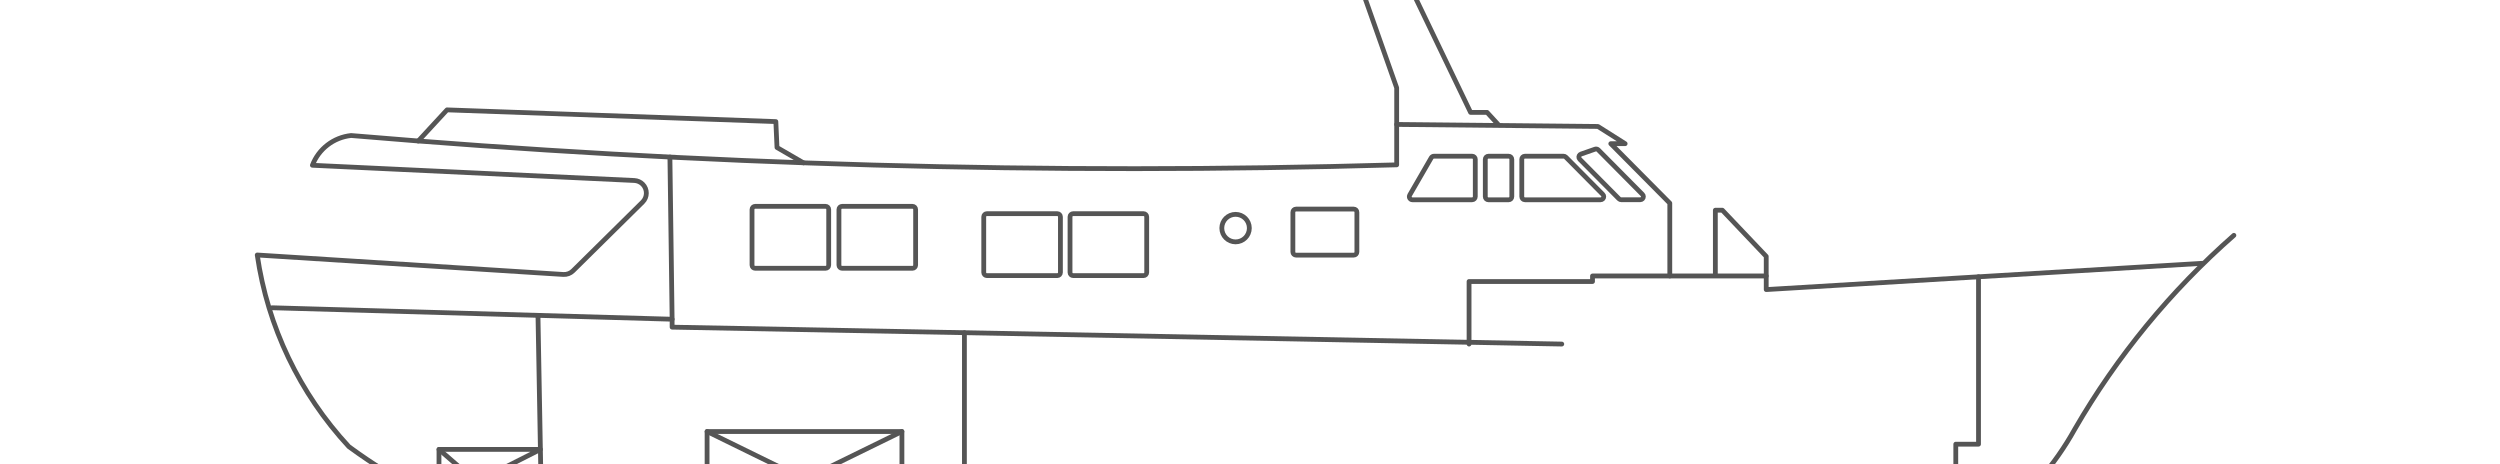
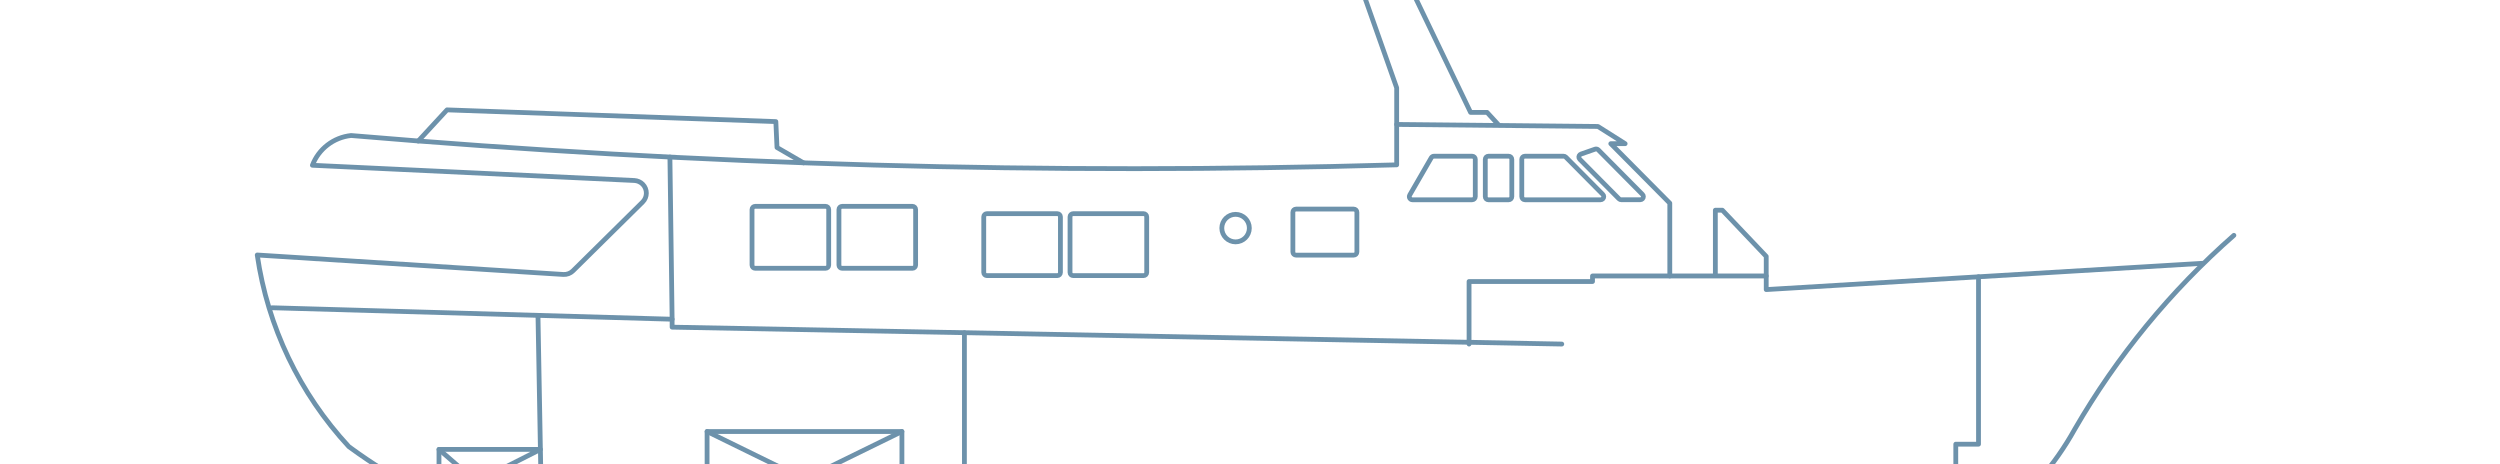
<svg xmlns="http://www.w3.org/2000/svg" version="1.1" id="TankObjects" x="0px" y="0px" width="100%" height="480px" viewBox="-80 60 780.89 144.71" xml:space="preserve">
  <g id="LWPOLYLINE">
-     <polyline style="fill: none; stroke: #555; stroke-linecap: round;stroke-linejoin: round; stroke-width: 1.5px" points="356.27 98.87 419.12 99.5 427.62 104.88 423.14 104.88 441.57 123.46 441.57 146.2" />
+     <polyline style="fill: none; stroke: #6d92ab; stroke-linecap: round;stroke-linejoin: round; stroke-width: 1.5px" points="356.27 98.87 419.12 99.5 427.62 104.88 423.14 104.88 441.57 123.46 441.57 146.2" />
  </g>
  <g id="LWPOLYLINE-2" data-name="LWPOLYLINE">
-     <polyline style="fill: none; stroke: #555; stroke-linecap: round;stroke-linejoin: round; stroke-width: 1.5px" points="455.8 146.2 455.8 125.66 457.99 125.66 471.69 140.08 471.69 146.2 417.43 146.2 417.43 147.93 378.87 147.93 378.87 167.47" />
+     <polyline style="fill: none; stroke: #6d92ab; stroke-linecap: round;stroke-linejoin: round; stroke-width: 1.5px" points="455.8 146.2 455.8 125.66 457.99 125.66 471.69 140.08 471.69 146.2 417.43 146.2 417.43 147.93 378.87 147.93 378.87 167.47" />
  </g>
  <g id="LWPOLYLINE-3" data-name="LWPOLYLINE">
-     <polyline style="fill: none; stroke: #555; stroke-linecap: round;stroke-linejoin: round; stroke-width: 1.5px" points="407.83 167.47 129.94 162.19 129.94 159.71 4.98 156.13" />
+     <polyline style="fill: none; stroke: #6d92ab; stroke-linecap: round;stroke-linejoin: round; stroke-width: 1.5px" points="407.83 167.47 129.94 162.19 129.94 159.71 4.98 156.13" />
  </g>
  <g id="LWPOLYLINE-4" data-name="LWPOLYLINE">
-     <line style="fill: none; stroke: #555; stroke-linecap: round;stroke-linejoin: round; stroke-width: 1.5px" x1="129.94" y1="159.71" x2="129.25" y2="109.07" />
+     <line style="fill: none; stroke: #6d92ab; stroke-linecap: round;stroke-linejoin: round; stroke-width: 1.5px" x1="129.94" y1="159.71" x2="129.25" y2="109.07" />
  </g>
  <g id="LWPOLYLINE-5" data-name="LWPOLYLINE">
-     <polyline style="fill: none; stroke: #555; stroke-linecap: round;stroke-linejoin: round; stroke-width: 1.5px" points="471.69 146.2 471.69 150.45 608.06 142.24" />
+     <polyline style="fill: none; stroke: #6d92ab; stroke-linecap: round;stroke-linejoin: round; stroke-width: 1.5px" points="471.69 146.2 471.69 150.45 608.06 142.24" />
  </g>
  <g id="LWPOLYLINE-6" data-name="LWPOLYLINE">
-     <polyline style="fill: none; stroke: #555; stroke-linecap: round;stroke-linejoin: round; stroke-width: 1.5px" points="57.12 216.41 78.93 250.2 409.8 242.35" />
+     <polyline style="fill: none; stroke: #6d92ab; stroke-linecap: round;stroke-linejoin: round; stroke-width: 1.5px" points="57.12 216.41 78.93 250.2 409.8 242.35" />
  </g>
  <g id="LWPOLYLINE-7" data-name="LWPOLYLINE">
-     <rect style="fill: none; stroke: #555; stroke-linecap: round;stroke-linejoin: round; stroke-width: 1.5px" x="140.86" y="194.79" width="60.86" height="29.81" />
+     <rect style="fill: none; stroke: #6d92ab; stroke-linecap: round;stroke-linejoin: round; stroke-width: 1.5px" x="140.86" y="194.79" width="60.86" height="29.81" />
  </g>
  <g id="LWPOLYLINE-8" data-name="LWPOLYLINE">
-     <polyline style="fill: none; stroke: #555; stroke-linecap: round;stroke-linejoin: round; stroke-width: 1.5px" points="538 146.45 538 198.74 530.9 198.74 530.9 230.69" />
+     <polyline style="fill: none; stroke: #6d92ab; stroke-linecap: round;stroke-linejoin: round; stroke-width: 1.5px" points="538 146.45 538 198.74 530.9 198.74 530.9 230.69" />
  </g>
  <g id="CIRCLE">
-     <circle style="fill: none; stroke: #555; stroke-linecap: round;stroke-linejoin: round; stroke-width: 1.5px" cx="511.45" cy="224.43" r="5.88" />
+     <circle style="fill: none; stroke: #6d92ab; stroke-linecap: round;stroke-linejoin: round; stroke-width: 1.5px" cx="511.45" cy="224.43" r="5.88" />
  </g>
  <g id="LWPOLYLINE-9" data-name="LWPOLYLINE">
-     <polyline style="fill: none; stroke: #555; stroke-linecap: round;stroke-linejoin: round; stroke-width: 1.5px" points="409.65 242.36 409.65 225.02 324.41 225.02 324.41 242.53" />
+     <polyline style="fill: none; stroke: #6d92ab; stroke-linecap: round;stroke-linejoin: round; stroke-width: 1.5px" points="409.65 242.36 409.65 225.02 324.41 225.02 324.41 242.53" />
  </g>
  <g id="LWPOLYLINE-10" data-name="LWPOLYLINE">
-     <polyline style="fill: none; stroke: #555; stroke-linecap: round;stroke-linejoin: round; stroke-width: 1.5px" points="324.41 225.02 303.79 225.02 303.79 242.21" />
+     <polyline style="fill: none; stroke: #6d92ab; stroke-linecap: round;stroke-linejoin: round; stroke-width: 1.5px" points="324.41 225.02 303.79 225.02 303.79 242.21" />
  </g>
  <g id="LWPOLYLINE-11" data-name="LWPOLYLINE">
-     <line style="fill: none; stroke: #555; stroke-linecap: round;stroke-linejoin: round; stroke-width: 1.5px" x1="201.71" y1="194.79" x2="140.86" y2="224.6" />
+     <line style="fill: none; stroke: #6d92ab; stroke-linecap: round;stroke-linejoin: round; stroke-width: 1.5px" x1="201.71" y1="194.79" x2="140.86" y2="224.6" />
  </g>
  <g id="LWPOLYLINE-12" data-name="LWPOLYLINE">
-     <polyline style="fill: none; stroke: #555; stroke-linecap: round;stroke-linejoin: round; stroke-width: 1.5px" points="161.42 224.6 201.71 238.5 201.71 224.6 161.42 224.6 161.42 236.08 201.71 224.6 140.86 194.79" />
+     <polyline style="fill: none; stroke: #6d92ab; stroke-linecap: round;stroke-linejoin: round; stroke-width: 1.5px" points="161.42 224.6 201.71 238.5 201.71 224.6 161.42 224.6 161.42 236.08 201.71 224.6 140.86 194.79" />
  </g>
  <g id="LWPOLYLINE-13" data-name="LWPOLYLINE">
-     <polygon style="fill: none; stroke: #555; stroke-linecap: round;stroke-linejoin: round; stroke-width: 1.5px" points="57.12 216.41 57.12 200.38 88.8 200.38 57.12 216.41" />
+     <polygon style="fill: none; stroke: #6d92ab; stroke-linecap: round;stroke-linejoin: round; stroke-width: 1.5px" points="57.12 216.41 57.12 200.38 88.8 200.38 57.12 216.41" />
  </g>
  <g id="LWPOLYLINE-14" data-name="LWPOLYLINE">
-     <polyline style="fill: none; stroke: #555; stroke-linecap: round;stroke-linejoin: round; stroke-width: 1.5px" points="57.12 200.38 89.3 228.28 88.04 158.51" />
+     <polyline style="fill: none; stroke: #6d92ab; stroke-linecap: round;stroke-linejoin: round; stroke-width: 1.5px" points="57.12 200.38 89.3 228.28 88.04 158.51" />
  </g>
  <g id="LWPOLYLINE-15" data-name="LWPOLYLINE">
-     <polyline style="fill: none; stroke: #555; stroke-linecap: round;stroke-linejoin: round; stroke-width: 1.5px" points="254 222.7 221.24 239.48 221.24 163.93" />
+     <polyline style="fill: none; stroke: #6d92ab; stroke-linecap: round;stroke-linejoin: round; stroke-width: 1.5px" points="254 222.7 221.24 239.48 221.24 163.93" />
  </g>
  <g id="LWPOLYLINE-16" data-name="LWPOLYLINE">
-     <polygon style="fill: none; stroke: #555; stroke-linecap: round;stroke-linejoin: round; stroke-width: 1.5px" points="221.24 222.7 254 240.84 254 222.7 221.24 222.7" />
+     <polygon style="fill: none; stroke: #6d92ab; stroke-linecap: round;stroke-linejoin: round; stroke-width: 1.5px" points="221.24 222.7 254 240.84 254 222.7 221.24 222.7" />
  </g>
  <g id="LWPOLYLINE-17" data-name="LWPOLYLINE">
-     <line style="fill: none; stroke: #555; stroke-linecap: round;stroke-linejoin: round; stroke-width: 1.5px" x1="263.15" y1="240.84" x2="293.34" y2="224.15" />
+     <line style="fill: none; stroke: #6d92ab; stroke-linecap: round;stroke-linejoin: round; stroke-width: 1.5px" x1="263.15" y1="240.84" x2="293.34" y2="224.15" />
  </g>
  <g id="LWPOLYLINE-18" data-name="LWPOLYLINE">
-     <polyline style="fill: none; stroke: #555; stroke-linecap: round;stroke-linejoin: round; stroke-width: 1.5px" points="263.15 224.15 293.34 241.99 293.34 224.15 263.15 224.15 263.15 241.15" />
+     <polyline style="fill: none; stroke: #6d92ab; stroke-linecap: round;stroke-linejoin: round; stroke-width: 1.5px" points="263.15 224.15 293.34 241.99 293.34 224.15 263.15 224.15 263.15 241.15" />
  </g>
  <g id="LWPOLYLINE-19" data-name="LWPOLYLINE">
-     <polyline style="fill: none; stroke: #555; stroke-linecap: round;stroke-linejoin: round; stroke-width: 1.5px" points="303.79 225.02 324.41 242.53 409.65 225.02" />
+     <polyline style="fill: none; stroke: #6d92ab; stroke-linecap: round;stroke-linejoin: round; stroke-width: 1.5px" points="303.79 225.02 324.41 242.53 409.65 225.02" />
  </g>
  <g id="LWPOLYLINE-20" data-name="LWPOLYLINE">
-     <polyline style="fill: none; stroke: #555; stroke-linecap: round;stroke-linejoin: round; stroke-width: 1.5px" points="410.07 242.35 324.41 225.02 303.79 241.99" />
+     <polyline style="fill: none; stroke: #6d92ab; stroke-linecap: round;stroke-linejoin: round; stroke-width: 1.5px" points="410.07 242.35 324.41 225.02 303.79 241.99" />
  </g>
  <g id="LWPOLYLINE-21" data-name="LWPOLYLINE">
-     <polyline style="fill: none; stroke: #555; stroke-linecap: round;stroke-linejoin: round; stroke-width: 1.5px" points="466.32 218.97 418.35 242.2 418.35 218.97 466.32 218.97 466.32 240.89 418.35 218.97" />
+     <polyline style="fill: none; stroke: #6d92ab; stroke-linecap: round;stroke-linejoin: round; stroke-width: 1.5px" points="466.32 218.97 418.35 242.2 418.35 218.97 466.32 218.97 466.32 240.89 418.35 218.97" />
  </g>
  <g id="LWPOLYLINE-22" data-name="LWPOLYLINE">
-     <path style="fill: none; stroke: #555; stroke-linecap: round;stroke-linejoin: round; stroke-width: 1.5px" d="M617.77,133.51c-19.74,17.33-36.52,37.76-49.68,60.5-12.55,22.63-33.99,38.97-59.13,45.08-124.63,6.19-249.53,4.55-373.95-4.89-38.14,0-75.28-12.14-106.04-34.69C13.58,182.91,3.6,162.04,.35,139.65l95.6,6.08c1.12,.07,2.22-.34,3.02-1.13l21.75-21.48c1.55-1.53,1.56-4.02,.04-5.57-.69-.7-1.63-1.12-2.62-1.17l-100.56-4.76c1.96-5.12,6.63-8.71,12.08-9.29,108.61,9.24,217.65,12.3,326.6,9.16v-24.06l-15.46-43.8,5.63-5.63L330.73,1.03l-2.38-.68h5.44l45.55,94.75h5.15l3.45,3.76" />
+     <path style="fill: none; stroke: #6d92ab; stroke-linecap: round;stroke-linejoin: round; stroke-width: 1.5px" d="M617.77,133.51c-19.74,17.33-36.52,37.76-49.68,60.5-12.55,22.63-33.99,38.97-59.13,45.08-124.63,6.19-249.53,4.55-373.95-4.89-38.14,0-75.28-12.14-106.04-34.69C13.58,182.91,3.6,162.04,.35,139.65l95.6,6.08c1.12,.07,2.22-.34,3.02-1.13l21.75-21.48c1.55-1.53,1.56-4.02,.04-5.57-.69-.7-1.63-1.12-2.62-1.17l-100.56-4.76c1.96-5.12,6.63-8.71,12.08-9.29,108.61,9.24,217.65,12.3,326.6,9.16v-24.06l-15.46-43.8,5.63-5.63L330.73,1.03l-2.38-.68h5.44l45.55,94.75h5.15l3.45,3.76" />
  </g>
  <g id="LWPOLYLINE-23" data-name="LWPOLYLINE">
-     <polyline style="fill: none; stroke: #555; stroke-linecap: round;stroke-linejoin: round; stroke-width: 1.5px" points="50.64 104.05 59.63 94.32 162.34 97.98 162.7 106.07 170.97 110.87" />
+     <polyline style="fill: none; stroke: #6d92ab; stroke-linecap: round;stroke-linejoin: round; stroke-width: 1.5px" points="50.64 104.05 59.63 94.32 162.34 97.98 162.7 106.07 170.97 110.87" />
  </g>
  <g id="LWPOLYLINE-26" data-name="LWPOLYLINE">
-     <rect style="fill: none; stroke: #555; stroke-linecap: round;stroke-linejoin: round; stroke-width: 1.5px" x="154.9" y="124.45" width="23.95" height="19.35" rx=".98" ry=".98" />
+     <rect style="fill: none; stroke: #6d92ab; stroke-linecap: round;stroke-linejoin: round; stroke-width: 1.5px" x="154.9" y="124.45" width="23.95" height="19.35" rx=".98" ry=".98" />
  </g>
  <g id="LWPOLYLINE-27" data-name="LWPOLYLINE">
-     <rect style="fill: none; stroke: #555; stroke-linecap: round;stroke-linejoin: round; stroke-width: 1.5px" x="182.05" y="124.45" width="23.95" height="19.35" rx=".98" ry=".98" />
+     <rect style="fill: none; stroke: #6d92ab; stroke-linecap: round;stroke-linejoin: round; stroke-width: 1.5px" x="182.05" y="124.45" width="23.95" height="19.35" rx=".98" ry=".98" />
  </g>
  <g id="LWPOLYLINE-28" data-name="LWPOLYLINE">
-     <rect style="fill: none; stroke: #555; stroke-linecap: round;stroke-linejoin: round; stroke-width: 1.5px" x="227.28" y="126.74" width="23.95" height="19.35" rx=".98" ry=".98" />
+     <rect style="fill: none; stroke: #6d92ab; stroke-linecap: round;stroke-linejoin: round; stroke-width: 1.5px" x="227.28" y="126.74" width="23.95" height="19.35" rx=".98" ry=".98" />
  </g>
  <g id="LWPOLYLINE-29" data-name="LWPOLYLINE">
-     <rect style="fill: none; stroke: #555; stroke-linecap: round;stroke-linejoin: round; stroke-width: 1.5px" x="254.23" y="126.74" width="23.95" height="19.35" rx=".98" ry=".98" />
+     <rect style="fill: none; stroke: #6d92ab; stroke-linecap: round;stroke-linejoin: round; stroke-width: 1.5px" x="254.23" y="126.74" width="23.95" height="19.35" rx=".98" ry=".98" />
  </g>
  <g id="LWPOLYLINE-30" data-name="LWPOLYLINE">
-     <rect style="fill: none; stroke: #555; stroke-linecap: round;stroke-linejoin: round; stroke-width: 1.5px" x="323.84" y="125.31" width="19.99" height="14.38" rx=".98" ry=".98" />
+     <rect style="fill: none; stroke: #6d92ab; stroke-linecap: round;stroke-linejoin: round; stroke-width: 1.5px" x="323.84" y="125.31" width="19.99" height="14.38" rx=".98" ry=".98" />
  </g>
  <g id="CIRCLE-2" data-name="CIRCLE">
-     <circle style="fill: none; stroke: #555; stroke-linecap: round;stroke-linejoin: round; stroke-width: 1.5px" cx="305.94" cy="131.25" r="4.3" />
+     <circle style="fill: none; stroke: #6d92ab; stroke-linecap: round;stroke-linejoin: round; stroke-width: 1.5px" cx="305.94" cy="131.25" r="4.3" />
  </g>
  <g id="LWPOLYLINE-31" data-name="LWPOLYLINE">
-     <path style="fill: none; stroke: #555; stroke-linecap: round;stroke-linejoin: round; stroke-width: 1.5px" d="M380.81,109.77v11.65c0,.54-.44,.98-.98,.98h-18.65c-.17,0-.34-.05-.49-.13-.47-.27-.63-.87-.36-1.34l6.73-11.65c.18-.3,.5-.49,.85-.49h11.93c.54,0,.98,.44,.98,.98Z" />
+     <path style="fill: none; stroke: #6d92ab; stroke-linecap: round;stroke-linejoin: round; stroke-width: 1.5px" d="M380.81,109.77v11.65c0,.54-.44,.98-.98,.98h-18.65c-.17,0-.34-.05-.49-.13-.47-.27-.63-.87-.36-1.34l6.73-11.65c.18-.3,.5-.49,.85-.49h11.93c.54,0,.98,.44,.98,.98Z" />
  </g>
  <g id="LWPOLYLINE-32" data-name="LWPOLYLINE">
-     <rect style="fill: none; stroke: #555; stroke-linecap: round;stroke-linejoin: round; stroke-width: 1.5px" x="383.94" y="108.79" width="8.28" height="13.62" rx=".98" ry=".98" />
+     <rect style="fill: none; stroke: #6d92ab; stroke-linecap: round;stroke-linejoin: round; stroke-width: 1.5px" x="383.94" y="108.79" width="8.28" height="13.62" rx=".98" ry=".98" />
  </g>
  <g id="LWPOLYLINE-33" data-name="LWPOLYLINE">
-     <path style="fill: none; stroke: #555; stroke-linecap: round;stroke-linejoin: round; stroke-width: 1.5px" d="M395.34,109.77v11.65c0,.54,.44,.98,.98,.98h23.64c.54,0,.98-.44,.98-.98,0-.26-.1-.51-.29-.69l-11.55-11.65c-.18-.19-.44-.29-.7-.29h-12.09c-.54,0-.98,.44-.98,.98Z" />
+     <path style="fill: none; stroke: #6d92ab; stroke-linecap: round;stroke-linejoin: round; stroke-width: 1.5px" d="M395.34,109.77v11.65c0,.54,.44,.98,.98,.98h23.64c.54,0,.98-.44,.98-.98,0-.26-.1-.51-.29-.69l-11.55-11.65c-.18-.19-.44-.29-.7-.29h-12.09c-.54,0-.98,.44-.98,.98Z" />
  </g>
  <g id="LWPOLYLINE-34" data-name="LWPOLYLINE">
-     <path style="fill: none; stroke: #555; stroke-linecap: round;stroke-linejoin: round; stroke-width: 1.5px" d="M433.03,120.73l-13.78-13.9c-.27-.27-.67-.36-1.02-.24l-4.41,1.54c-.51,.18-.78,.74-.6,1.25,.05,.14,.13,.26,.23,.37l12.25,12.35c.18,.19,.44,.29,.7,.29h5.94c.54,0,.98-.44,.98-.98,0-.26-.1-.51-.29-.69Z" />
+     <path style="fill: none; stroke: #6d92ab; stroke-linecap: round;stroke-linejoin: round; stroke-width: 1.5px" d="M433.03,120.73l-13.78-13.9c-.27-.27-.67-.36-1.02-.24l-4.41,1.54c-.51,.18-.78,.74-.6,1.25,.05,.14,.13,.26,.23,.37l12.25,12.35c.18,.19,.44,.29,.7,.29h5.94c.54,0,.98-.44,.98-.98,0-.26-.1-.51-.29-.69Z" />
  </g>
</svg>
